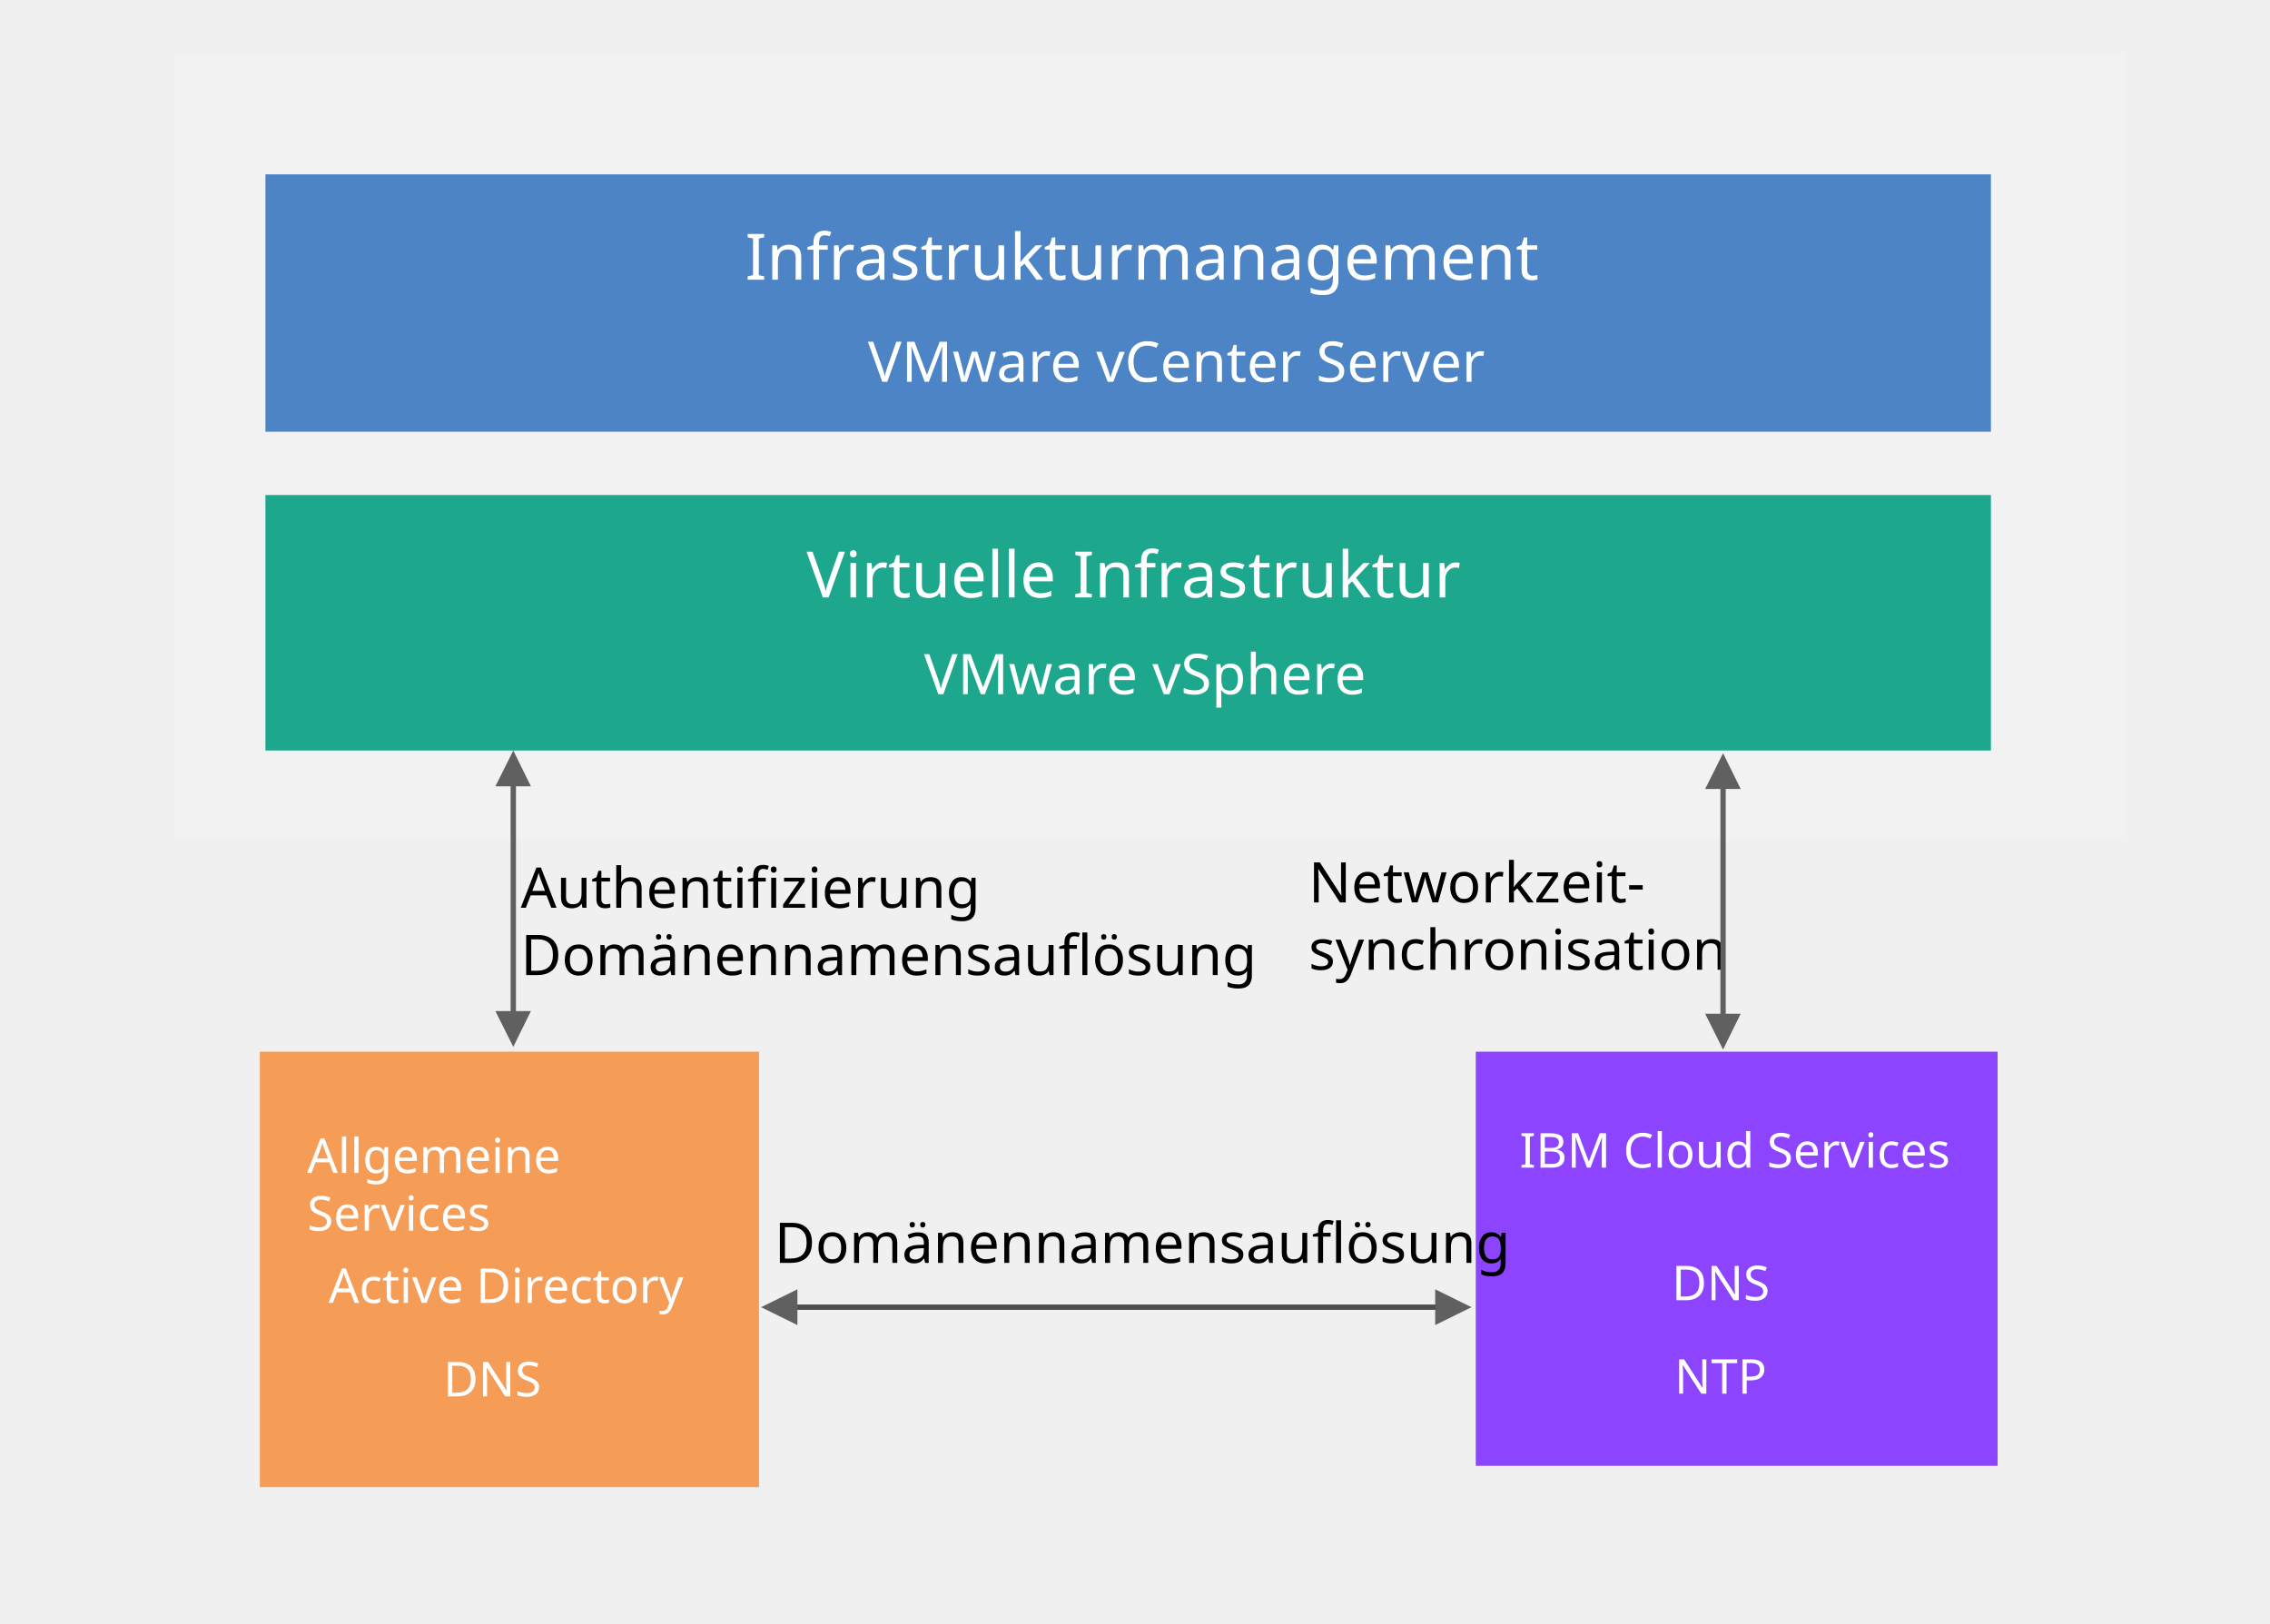
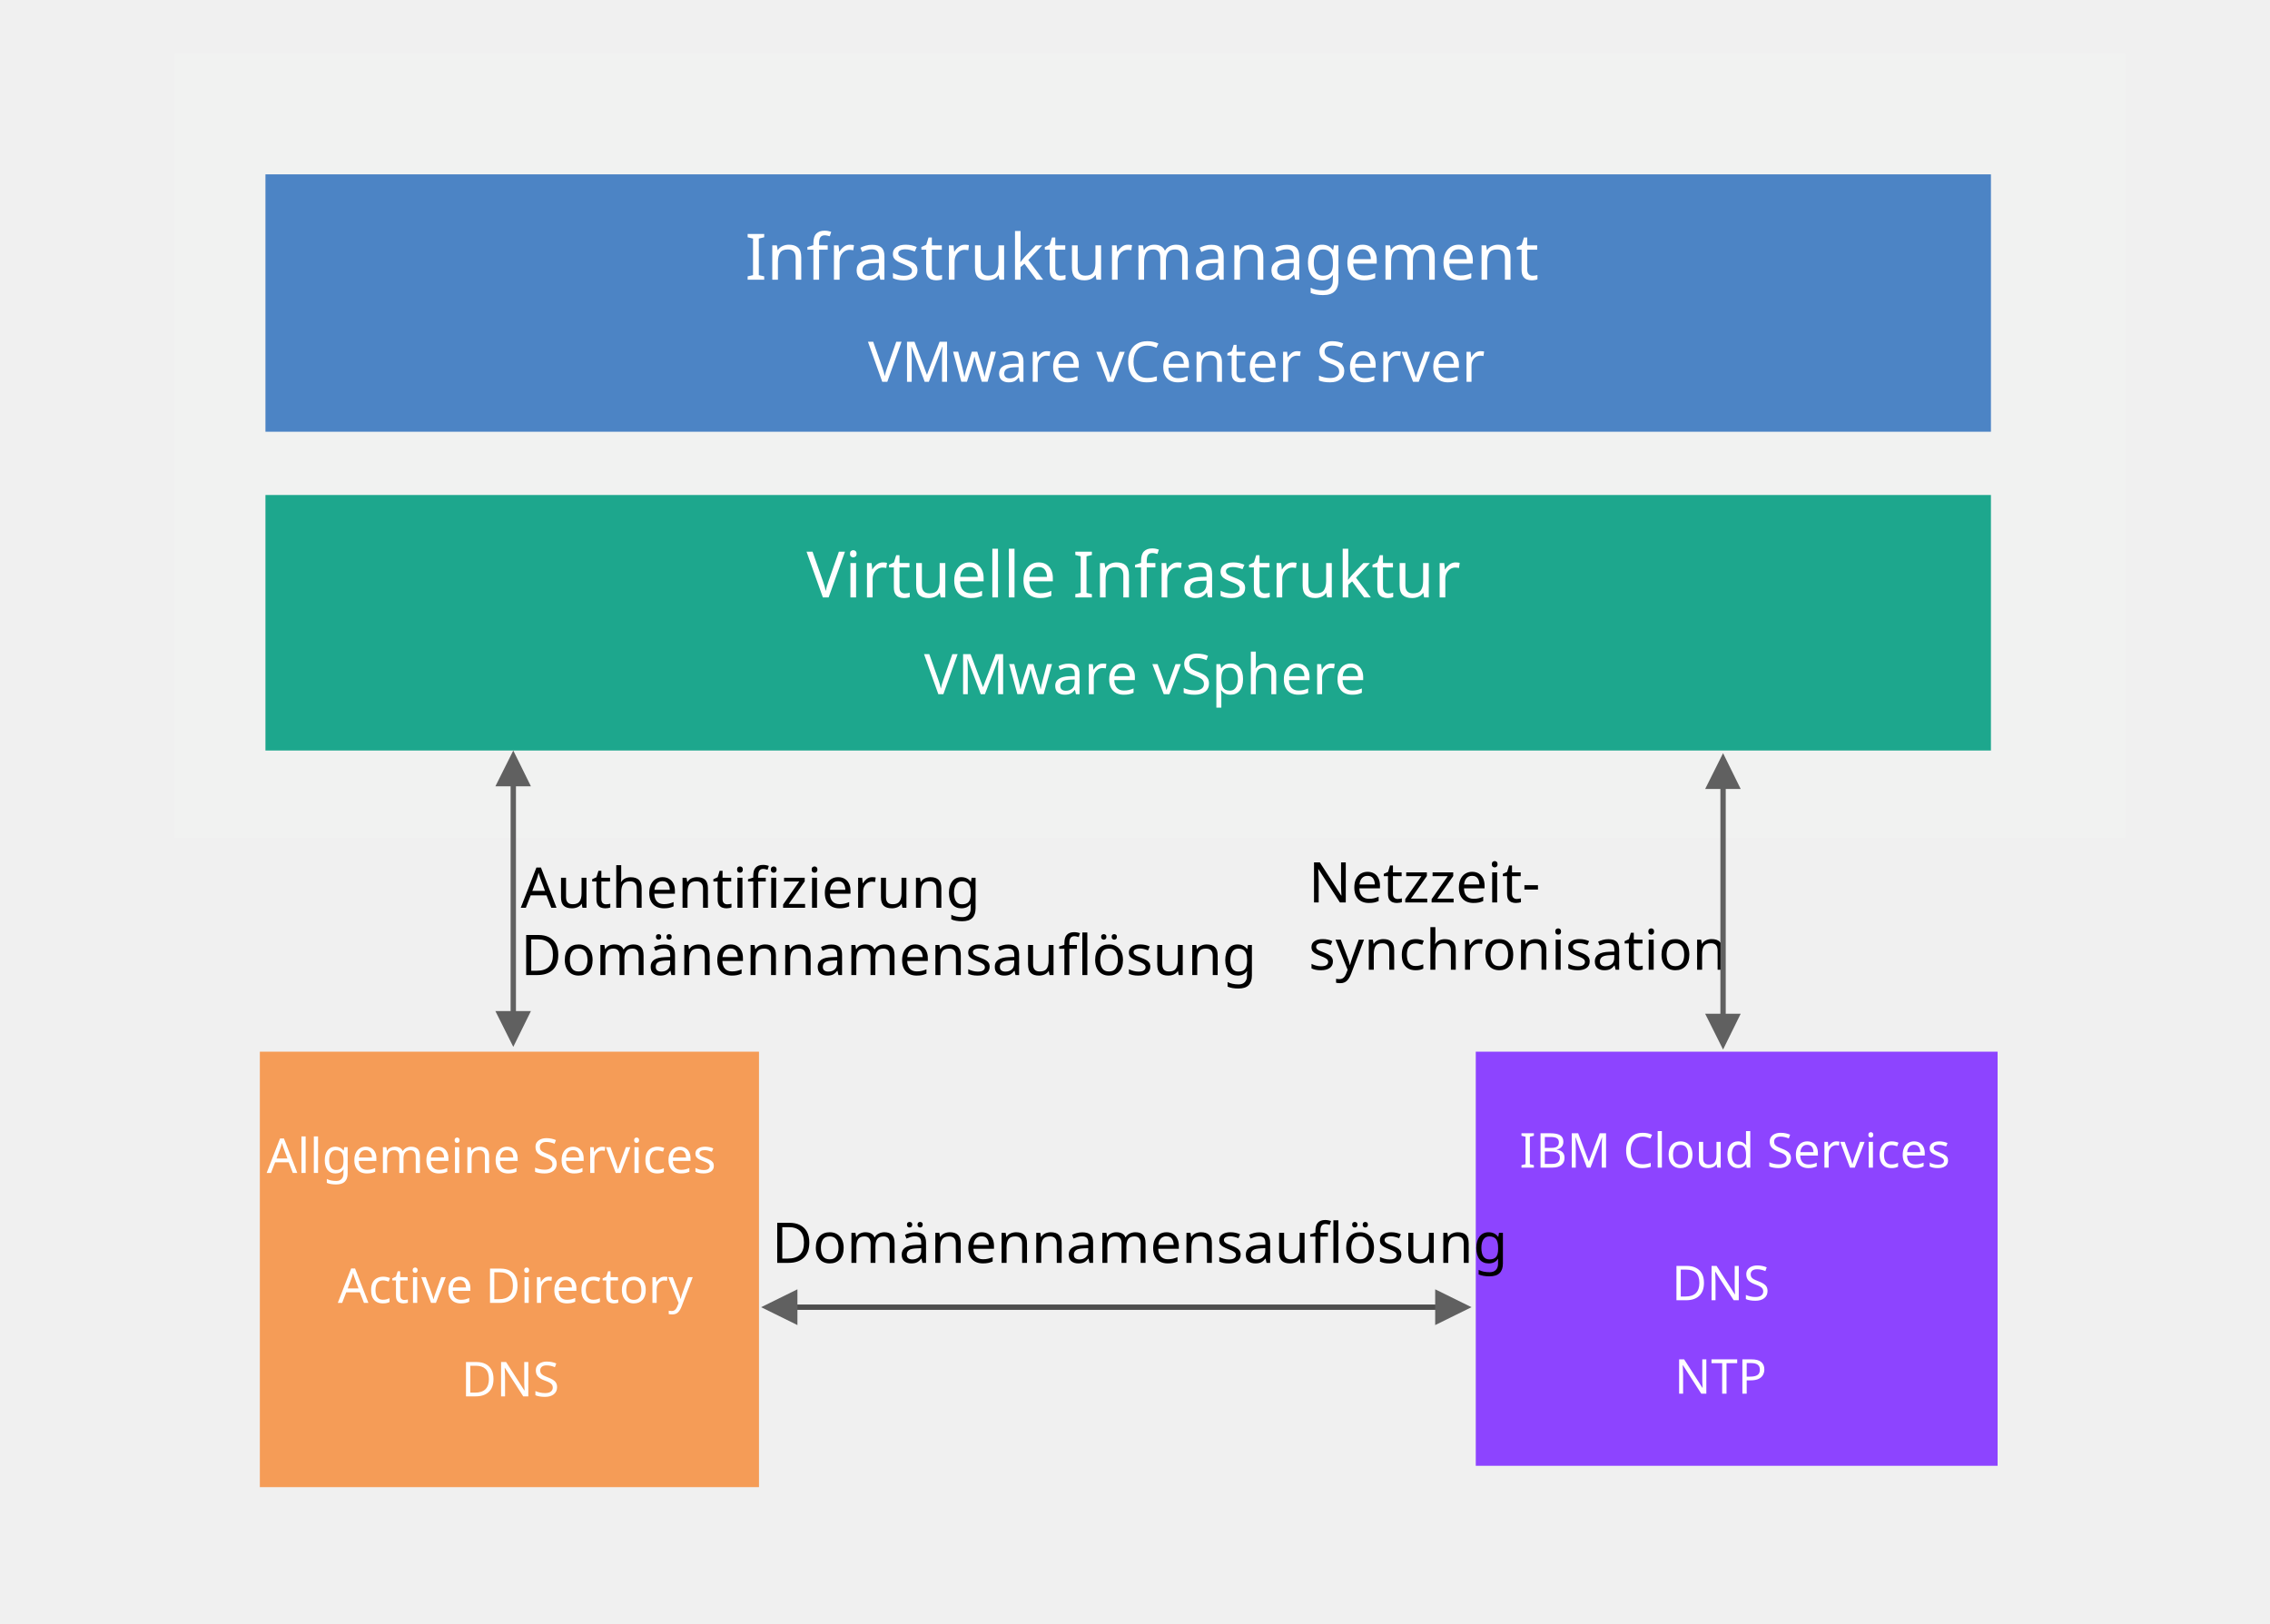
<svg xmlns="http://www.w3.org/2000/svg" xmlns:xlink="http://www.w3.org/1999/xlink" version="1.1" id="Layer_1" x="0px" y="0px" viewBox="0 0 850 608" style="enable-background:new 0 0 850 608;" xml:space="preserve">
-   <style type="text/css">
+   <defs id="defs99" />
+   <style type="text/css" id="style2">
	.st0{fill:#F59C57;}
	.st1{fill-rule:evenodd;clip-rule:evenodd;fill:#F1F2F1;}
	.st2{fill-rule:evenodd;clip-rule:evenodd;fill:#1DA78D;}
	.st3{fill-rule:evenodd;clip-rule:evenodd;fill:#4C84C5;}
	.st4{fill-rule:evenodd;clip-rule:evenodd;fill:#8D44FF;}
	.st5{fill:#606060;stroke:#606060;stroke-width:2;stroke-miterlimit:10;}
	.st6{fill-rule:evenodd;clip-rule:evenodd;fill:#606060;}
	.st7{clip-path:url(#SVGID_2_);}
	.st8{clip-path:url(#SVGID_4_);}
	.st9{fill:#606060;stroke:#4D4D4D;stroke-width:2;stroke-miterlimit:8;}
	.st10{fill-rule:evenodd;clip-rule:evenodd;fill:none;}
	.st11{fill:#FFFFFF;}
	.st12{font-family:'IBMPlexSans-Bold';}
	.st13{font-size:24px;}
	.st14{font-family:'IBMPlexSans';}
	.st15{font-size:21px;}
	.st16{font-size:18px;}
</style>
-   <rect x="97.3" y="393.9" class="st0" width="186.9" height="163.1" />
-   <polygon class="st1" points="65.3,20 795.9,20 795.9,313.8 65.3,313.8 65.3,20 " />
-   <polygon class="st2" points="99.4,185.4 745.5,185.4 745.5,281.1 99.4,281.1 99.4,185.4 " />
-   <polygon class="st3" points="99.4,65.3 745.5,65.3 745.5,161.7 99.4,161.7 99.4,65.3 " />
-   <polygon class="st4" points="552.6,393.9 748,393.9 748,549 552.6,549 552.6,393.9 " />
-   <g>
-     <line class="st5" x1="192.2" y1="292.3" x2="192.2" y2="381" />
-     <polygon class="st6" points="198.8,378.7 192.2,392.1 185.5,378.7 198.8,378.7  " />
-     <polygon class="st6" points="185.5,294.5 192.2,281.1 198.8,294.5 185.5,294.5  " />
+   <rect x="97.3" y="393.9" class="st0" width="186.9" height="163.1" id="rect4" />
+   <polygon class="st1" points="65.3,20 795.9,20 795.9,313.8 65.3,313.8 65.3,20 " id="polygon6" />
+   <polygon class="st2" points="99.4,185.4 745.5,185.4 745.5,281.1 99.4,281.1 99.4,185.4 " id="polygon8" />
+   <polygon class="st3" points="99.4,65.3 745.5,65.3 745.5,161.7 99.4,161.7 99.4,65.3 " id="polygon10" />
+   <polygon class="st4" points="552.6,393.9 748,393.9 748,549 552.6,549 552.6,393.9 " id="polygon12" />
+   <g id="g20">
+     <line class="st5" x1="192.2" y1="292.3" x2="192.2" y2="381" id="line14" />
+     <polygon class="st6" points="198.8,378.7 192.2,392.1 185.5,378.7 198.8,378.7  " id="polygon16" />
+     <polygon class="st6" points="185.5,294.5 192.2,281.1 198.8,294.5 185.5,294.5  " id="polygon18" />
  </g>
-   <g>
-     <defs>
+   <g id="g44">
+     <defs id="defs23">
      <polygon id="SVGID_1_" points="65.3,589 795.9,589 795.9,20 65.3,20 65.3,589   " />
    </defs>
    <clipPath id="SVGID_2_">
-       <use xlink:href="#SVGID_1_" style="overflow:visible;" />
+       <use xlink:href="#SVGID_1_" style="overflow:visible;" id="use25" />
    </clipPath>
-     <g class="st7">
-       <defs>
+     <g class="st7" clip-path="url(#SVGID_2_)" id="g42">
+       <defs id="defs29">
        <polygon id="SVGID_3_" points="65.3,589 795.9,589 795.9,20 65.3,20 65.3,589    " />
      </defs>
      <clipPath id="SVGID_4_">
-         <use xlink:href="#SVGID_3_" style="overflow:visible;" />
+         <use xlink:href="#SVGID_3_" style="overflow:visible;" id="use31" />
      </clipPath>
-       <g class="st8">
-         <line class="st9" x1="539.7" y1="489.6" x2="296.3" y2="489.6" />
-         <polygon class="st6" points="298.6,482.9 285,489.6 298.6,496.3 298.6,482.9    " />
-         <polygon class="st6" points="537.4,496.3 551,489.6 537.4,482.9 537.4,496.3    " />
+       <g class="st8" clip-path="url(#SVGID_4_)" id="g40">
+         <line class="st9" x1="539.7" y1="489.6" x2="296.3" y2="489.6" id="line34" />
+         <polygon class="st6" points="298.6,482.9 285,489.6 298.6,496.3 298.6,482.9    " id="polygon36" />
+         <polygon class="st6" points="537.4,496.3 551,489.6 537.4,482.9 537.4,496.3    " id="polygon38" />
      </g>
    </g>
  </g>
-   <rect x="279" y="87" class="st10" width="329" height="45" />
-   <text transform="matrix(1 0 0 1 279 104.7598)" class="st11 st12 st13">Infrastrukturmanagement</text>
-   <rect x="302" y="206" class="st10" width="283" height="45" />
-   <text transform="matrix(1 0 0 1 302 223.7598)" class="st11 st12 st13">Virtuelle Infrastruktur </text>
-   <text transform="matrix(1 0 0 1 325 143)" class="st11 st14 st15">VMware vCenter Server</text>
-   <text transform="matrix(1 0 0 1 346 260)" class="st11 st14 st15">VMware vSphere</text>
-   <rect x="115" y="426" class="st10" width="168" height="45" />
-   <text transform="matrix(1 0 0 1 115 439.3198)">
-     <tspan x="0" y="0" class="st11 st12 st16">Allgemeine </tspan>
-     <tspan x="0" y="21.6" class="st11 st12 st16">Services</tspan>
+   <rect x="279" y="87" class="st10" width="329" height="45" id="rect46" />
+   <text transform="matrix(1 0 0 1 279 104.7598)" class="st11 st12 st13" id="text48">Infrastrukturmanagement</text>
+   <rect x="302" y="206" class="st10" width="283" height="45" id="rect50" />
+   <text transform="matrix(1 0 0 1 302 223.7598)" class="st11 st12 st13" id="text52">Virtuelle Infrastruktur </text>
+   <text transform="matrix(1 0 0 1 325 143)" class="st11 st14 st15" id="text54">VMware vCenter Server</text>
+   <text transform="matrix(1 0 0 1 346 260)" class="st11 st14 st15" id="text56">VMware vSphere</text>
+   <rect x="115" y="426" class="st10" width="168" height="45" id="rect58" />
+   <text class="st11 st12 st16" id="text60" x="99.84" y="439.32" style="font-size:18px;font-family:IBMPlexSans-Bold;fill:#ffffff">Allgemeine Services</text>
+   <text class="st11 st14 st16" id="text62" x="126.475" y="488" style="font-size:18px;font-family:IBMPlexSans;fill:#ffffff">Active Directory</text>
+   <text class="st11 st14 st16" id="text64" x="172.742" y="523" style="font-size:18px;font-family:IBMPlexSans;fill:#ffffff">DNS</text>
+   <rect x="569" y="424" class="st10" width="168" height="45" id="rect66" />
+   <text transform="matrix(1 0 0 1 569 437.3198)" class="st11 st12 st16" id="text68">IBM Cloud Services</text>
+   <text transform="matrix(1 0 0 1 626 487)" class="st11 st14 st16" id="text70">DNS</text>
+   <text transform="matrix(1 0 0 1 627 522)" class="st11 st14 st16" id="text72">NTP</text>
+   <text transform="matrix(1 0 0 1 195 340)" id="text78">
+     <tspan x="0" y="0" class="st14 st15" id="tspan74">Authentifizierung</tspan>
+     <tspan x="0" y="25.2" class="st14 st15" id="tspan76">Domänennamensauflösung</tspan>
  </text>
-   <text transform="matrix(1 0 0 1 123 488)" class="st11 st14 st16">Active Directory</text>
-   <text transform="matrix(1 0 0 1 166 523)" class="st11 st14 st16">DNS</text>
-   <rect x="569" y="424" class="st10" width="168" height="45" />
-   <text transform="matrix(1 0 0 1 569 437.3198)" class="st11 st12 st16">IBM Cloud Services</text>
-   <text transform="matrix(1 0 0 1 626 487)" class="st11 st14 st16">DNS</text>
-   <text transform="matrix(1 0 0 1 627 522)" class="st11 st14 st16">NTP</text>
-   <text transform="matrix(1 0 0 1 195 340)">
-     <tspan x="0" y="0" class="st14 st15">Authentifizierung</tspan>
-     <tspan x="0" y="25.2" class="st14 st15">Domänennamensauflösung</tspan>
+   <text transform="matrix(1 0 0 1 490 338)" id="text84">
+     <tspan x="0" y="0" class="st14 st15" id="tspan80">Netzzeit-</tspan>
+     <tspan x="0" y="25.2" class="st14 st15" id="tspan82">synchronisation</tspan>
  </text>
-   <text transform="matrix(1 0 0 1 490 338)">
-     <tspan x="0" y="0" class="st14 st15">Networkzeit-</tspan>
-     <tspan x="0" y="25.2" class="st14 st15">synchronisation</tspan>
-   </text>
-   <text transform="matrix(1 0 0 1 290 473)" class="st14 st15">Domänennamensauflösung</text>
-   <g>
-     <line class="st5" x1="645.2" y1="293.3" x2="645.2" y2="382" />
-     <polygon class="st6" points="651.8,379.7 645.2,393.1 638.5,379.7 651.8,379.7  " />
-     <polygon class="st6" points="638.5,295.5 645.2,282.1 651.8,295.5 638.5,295.5  " />
+   <text class="st14 st15" id="text86" x="289" y="473" style="font-size:21px;font-family:IBMPlexSans">Domänennamensauflösung</text>
+   <g id="g94">
+     <line class="st5" x1="645.2" y1="293.3" x2="645.2" y2="382" id="line88" />
+     <polygon class="st6" points="651.8,379.7 645.2,393.1 638.5,379.7 651.8,379.7  " id="polygon90" />
+     <polygon class="st6" points="638.5,295.5 645.2,282.1 651.8,295.5 638.5,295.5  " id="polygon92" />
  </g>
</svg>
